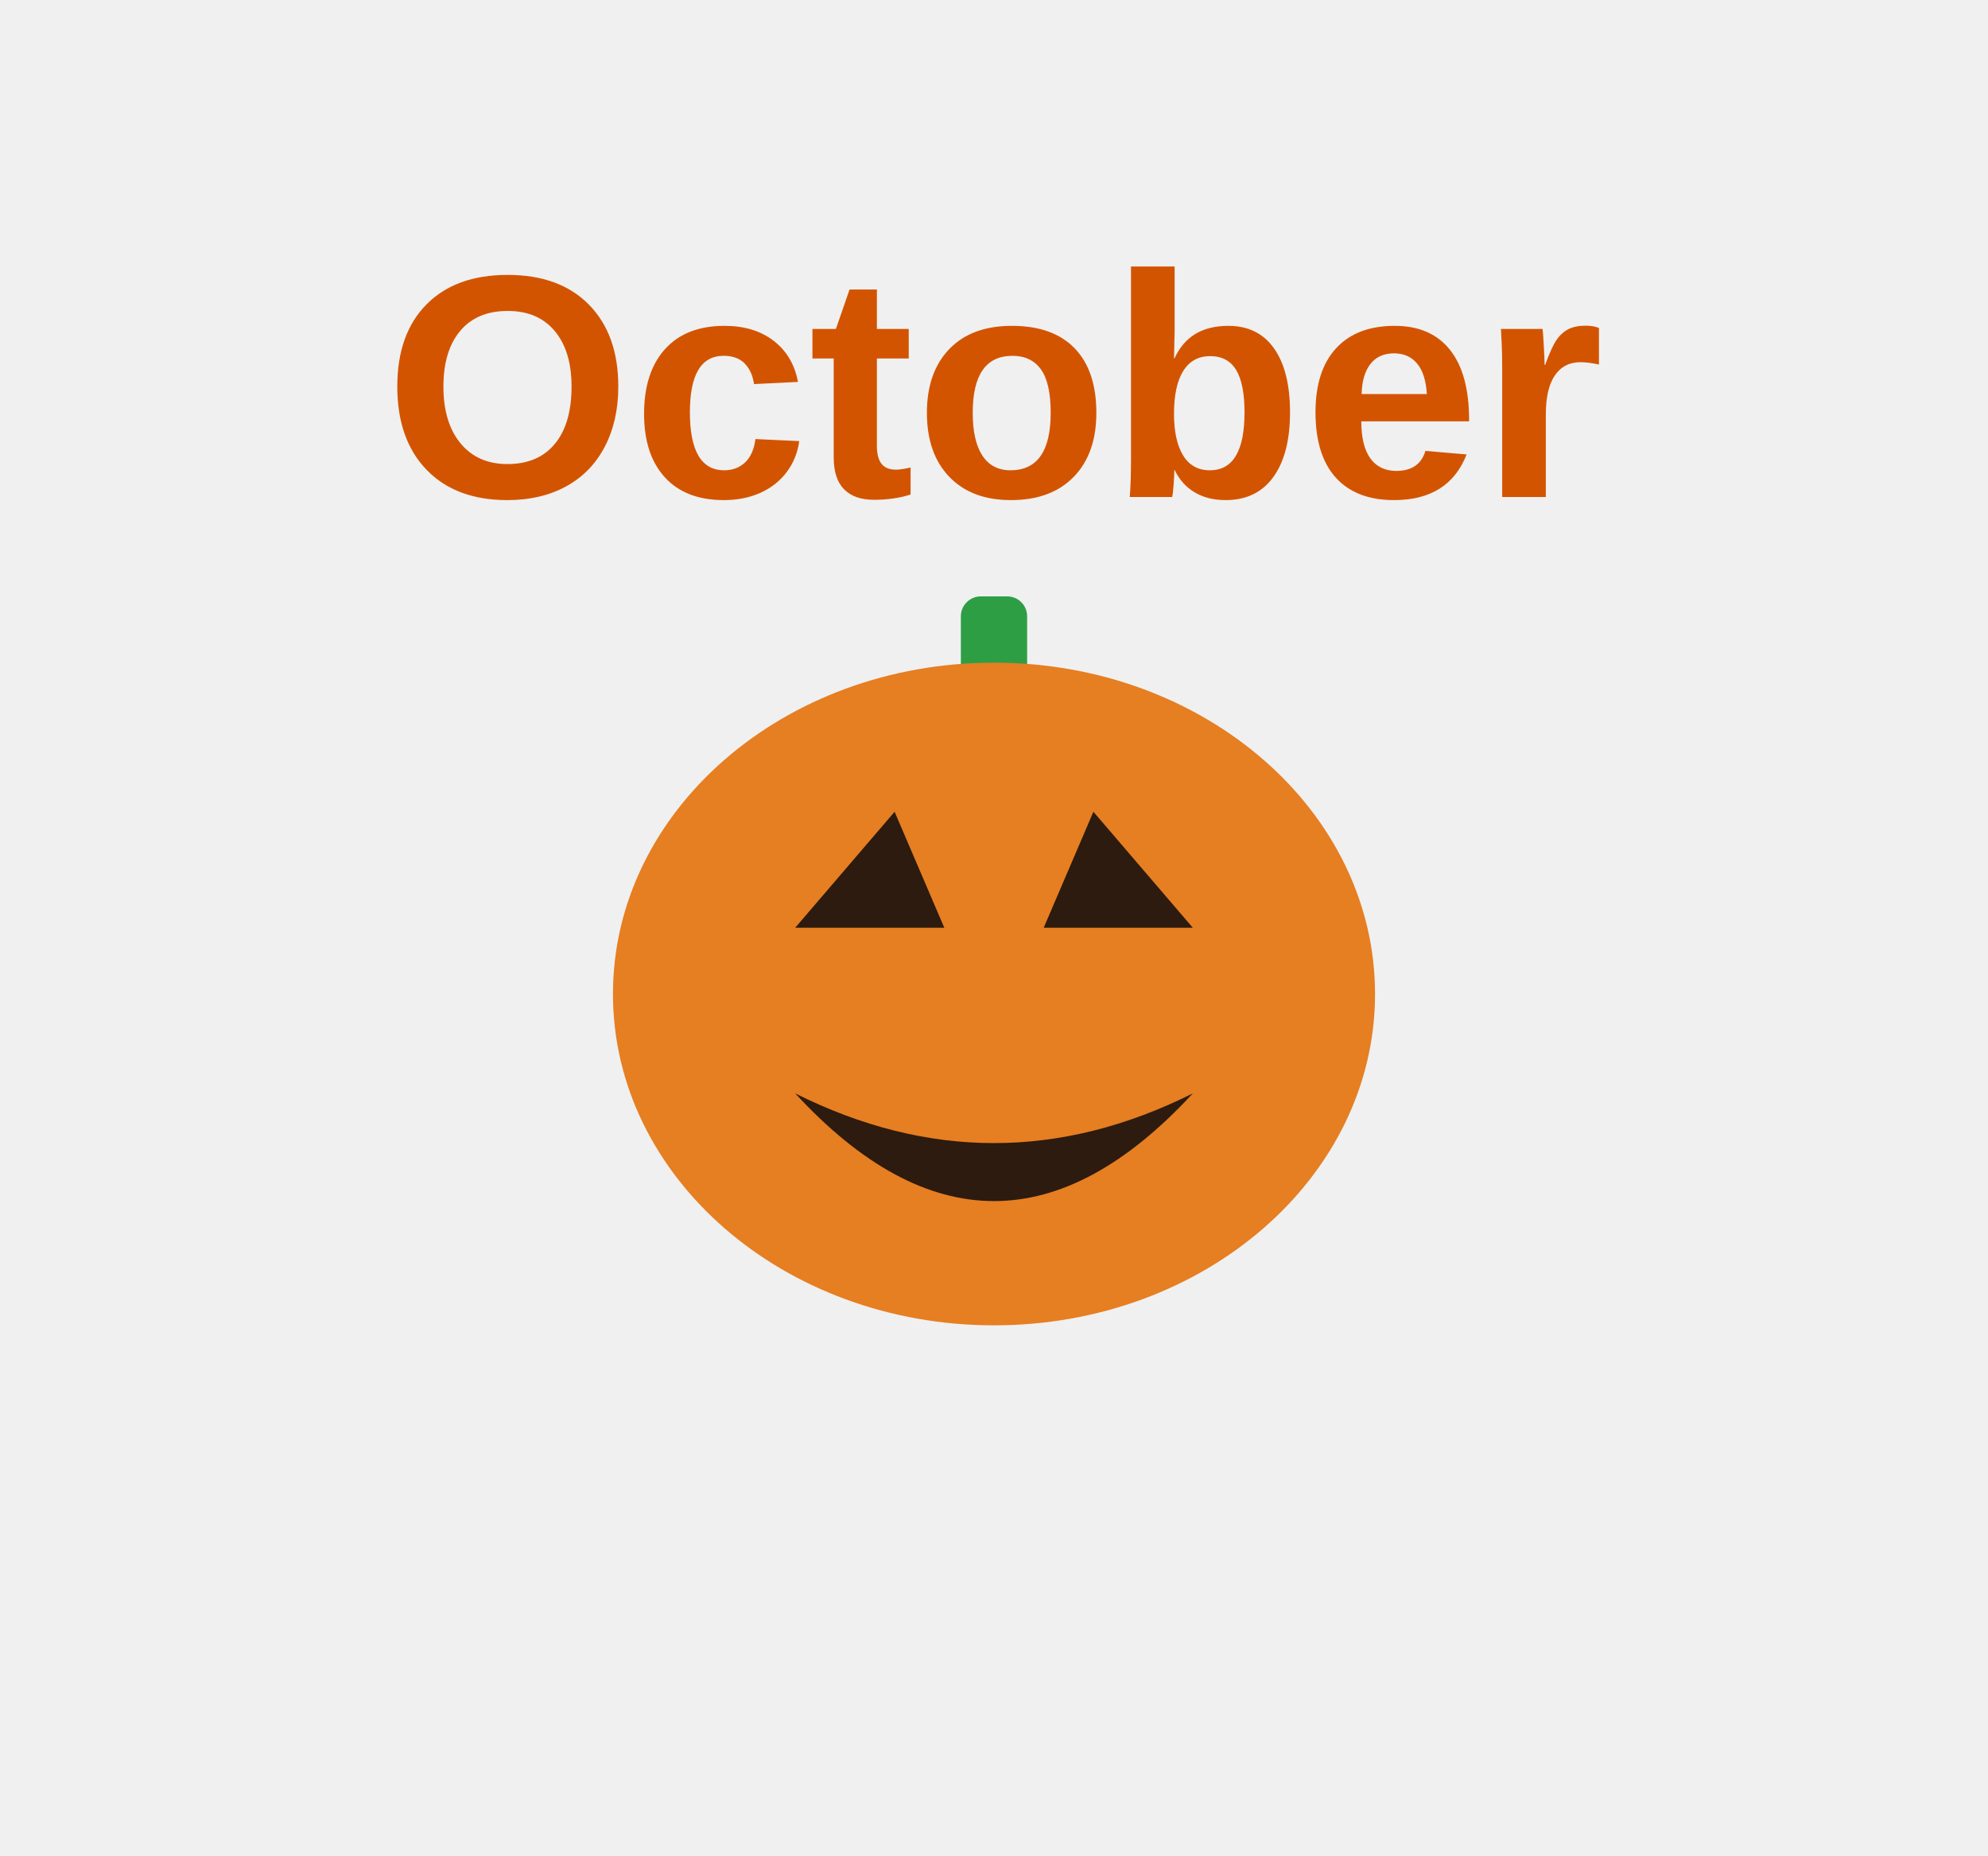
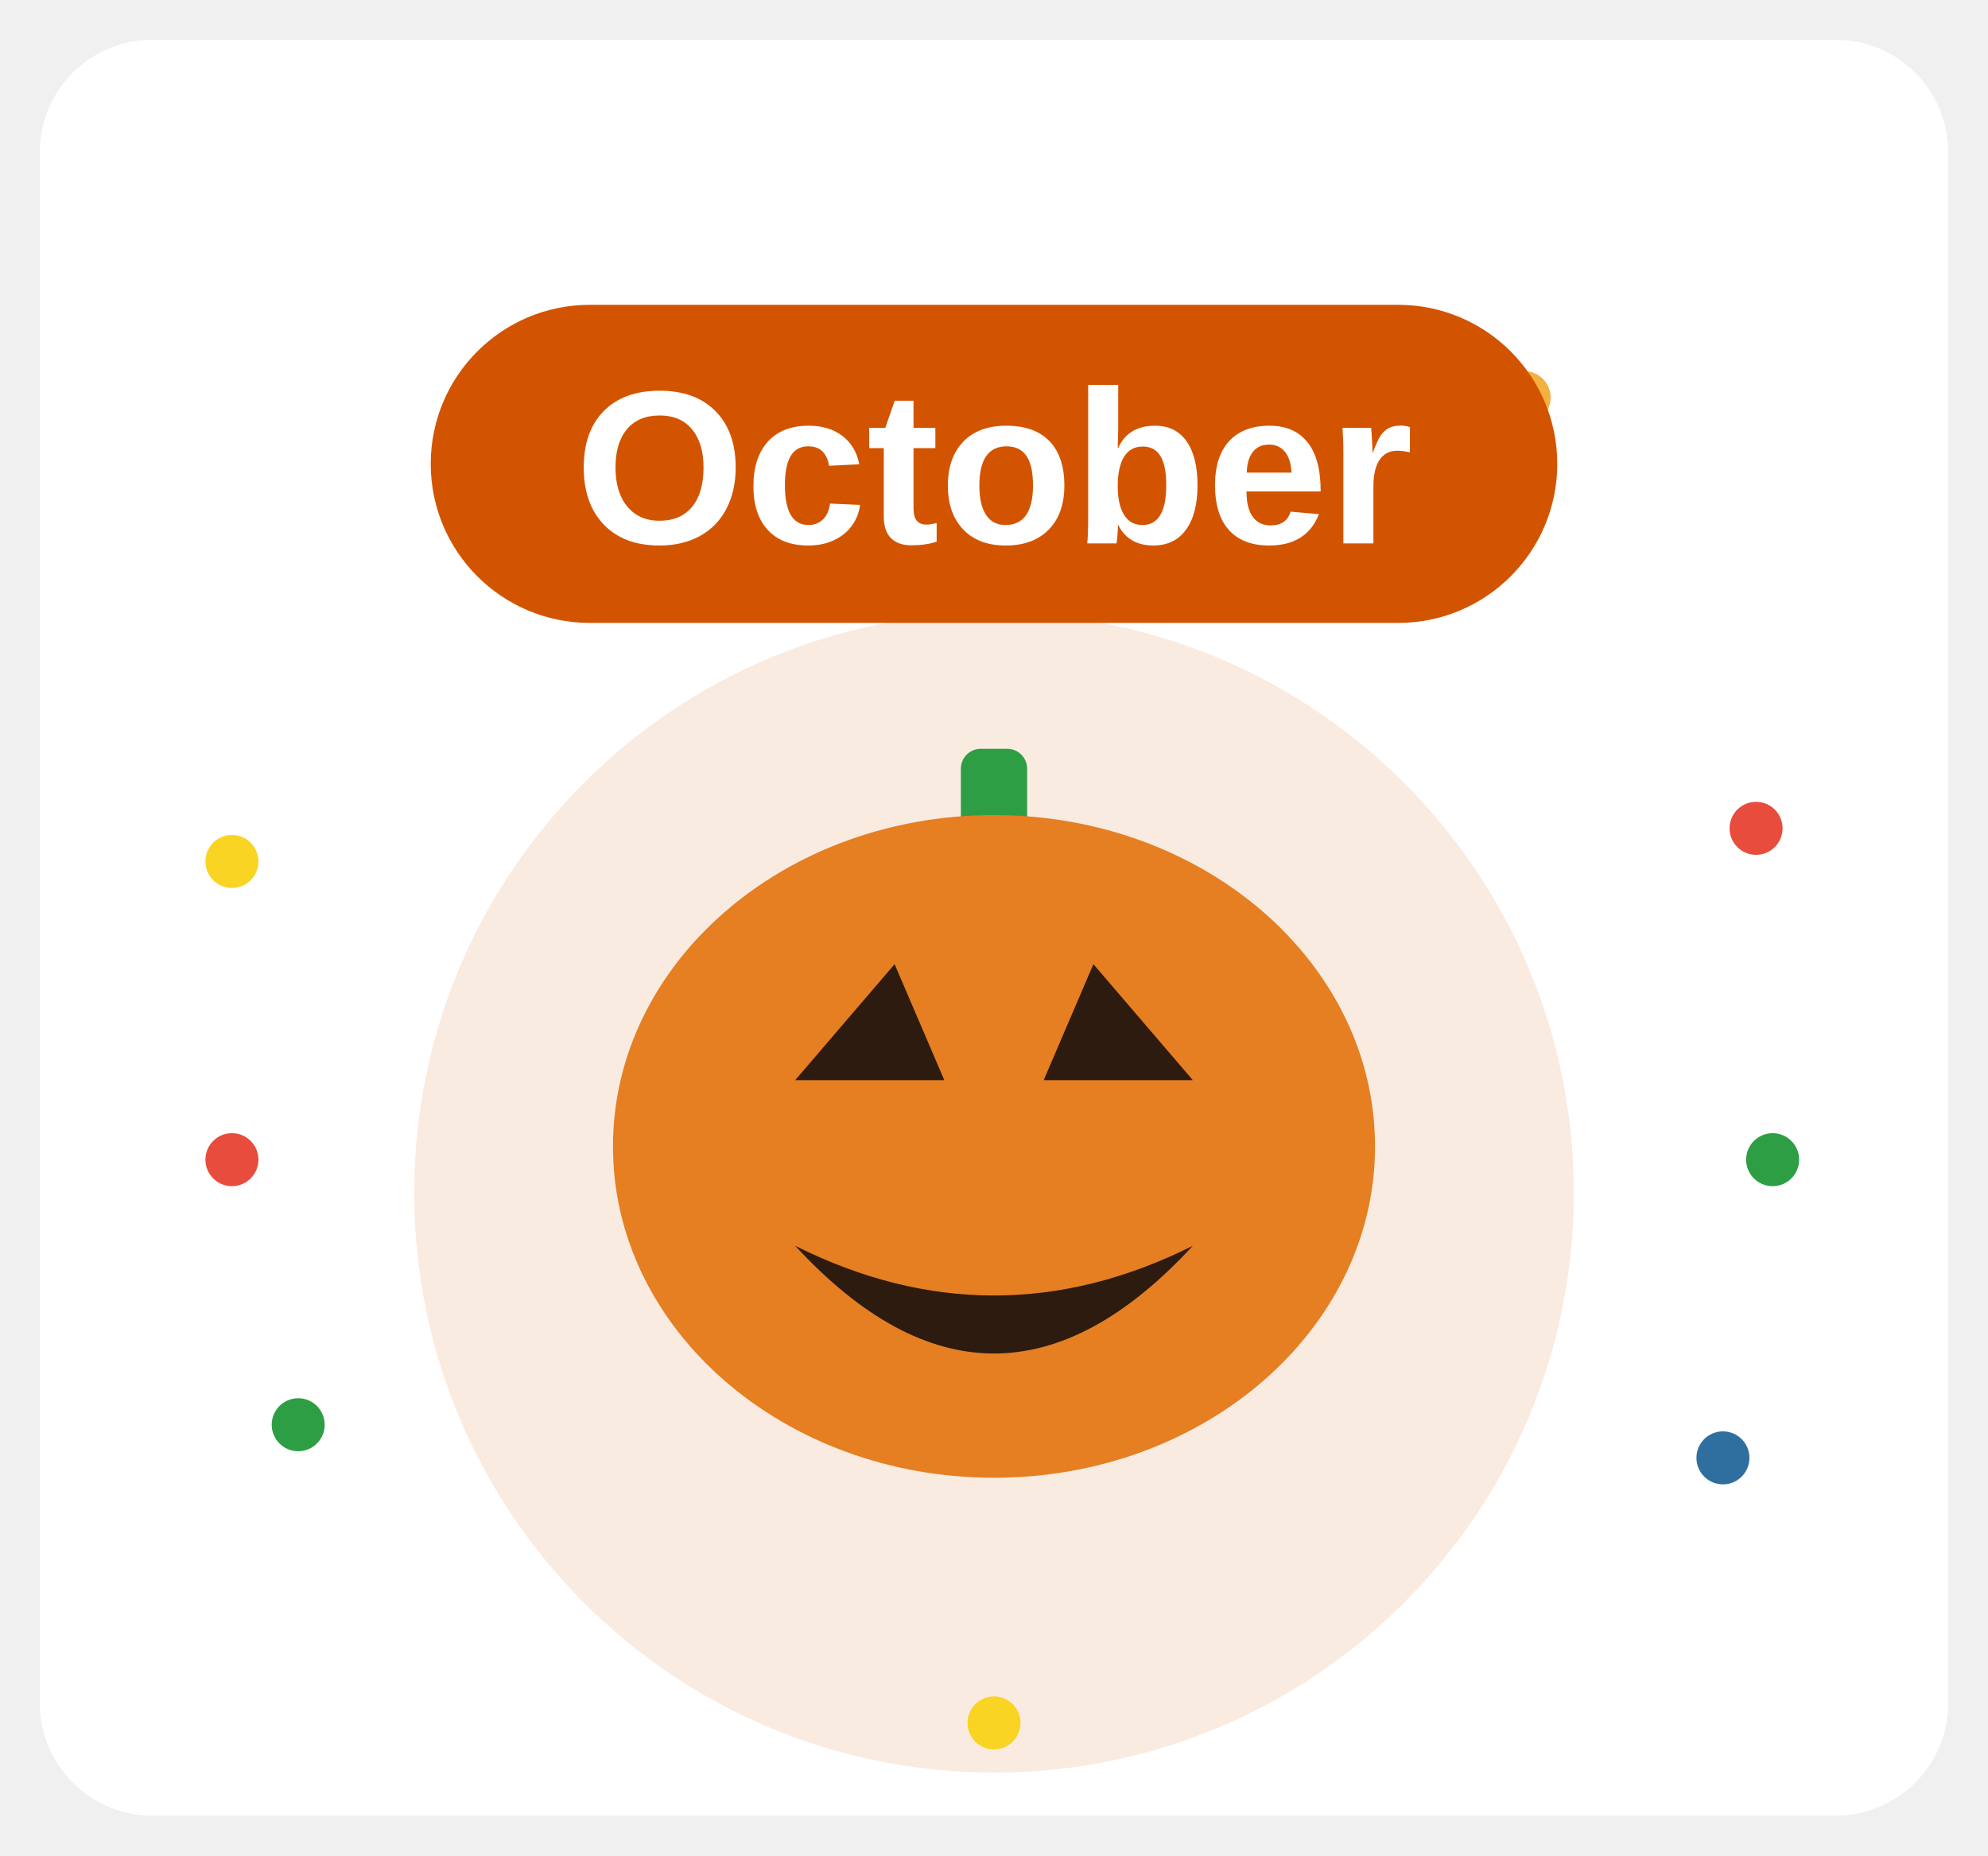
<svg xmlns="http://www.w3.org/2000/svg" viewBox="0 0 600 560" role="img" aria-label="October">
-   <text x="300.0" y="150" text-anchor="middle" font-family="Nunito, Arial, sans-serif" font-size="96" font-weight="800" fill="#d35400">October</text>
-   <rect x="290" y="180" width="20" height="40" rx="6" fill="#2e9e44" />
-   <ellipse cx="300" cy="300" rx="115" ry="100" fill="#e67e22" />
-   <polygon points="240,280 270,245 285,280" fill="#2c1b0e" />
-   <polygon points="360,280 330,245 315,280" fill="#2c1b0e" />
-   <path d="M240 330 Q300 395 360 330 Q300 360 240 330 Z" fill="#2c1b0e" />
+   <rect x="12" y="12" width="576" height="536" rx="34" fill="#ffffff" />
+   <circle cx="300" cy="360" r="175" fill="#d35400" fill-opacity="0.12" />
+   <circle cx="70" cy="260" r="8" fill="#f9d423" />
+   <circle cx="530" cy="250" r="8" fill="#e74c3c" />
+   <circle cx="90" cy="430" r="8" fill="#2e9e44" />
+   <circle cx="520" cy="440" r="8" fill="#2f6f9f" />
+   <circle cx="150" cy="130" r="8" fill="#8e44ad" />
+   <circle cx="460" cy="120" r="8" fill="#f5b041" />
+   <circle cx="300" cy="520" r="8" fill="#f9d423" />
+   <circle cx="70" cy="350" r="8" fill="#e74c3c" />
+   <circle cx="535" cy="350" r="8" fill="#2e9e44" />
+   <rect x="130" y="92" width="340" height="96" rx="48" fill="#d35400" />
+   <text x="300" y="164" text-anchor="middle" font-family="Nunito, Arial, sans-serif" font-size="66" font-weight="800" fill="#ffffff">October</text>
+   <g transform="translate(0 46)">
+     <rect x="290" y="180" width="20" height="40" rx="6" fill="#2e9e44" />
+     <ellipse cx="300" cy="300" rx="115" ry="100" fill="#e67e22" />
+     <polygon points="240,280 270,245 285,280" fill="#2c1b0e" />
+     <polygon points="360,280 330,245 315,280" fill="#2c1b0e" />
+     <path d="M240 330 Q300 395 360 330 Q300 360 240 330 Z" fill="#2c1b0e" />
+   </g>
</svg>
